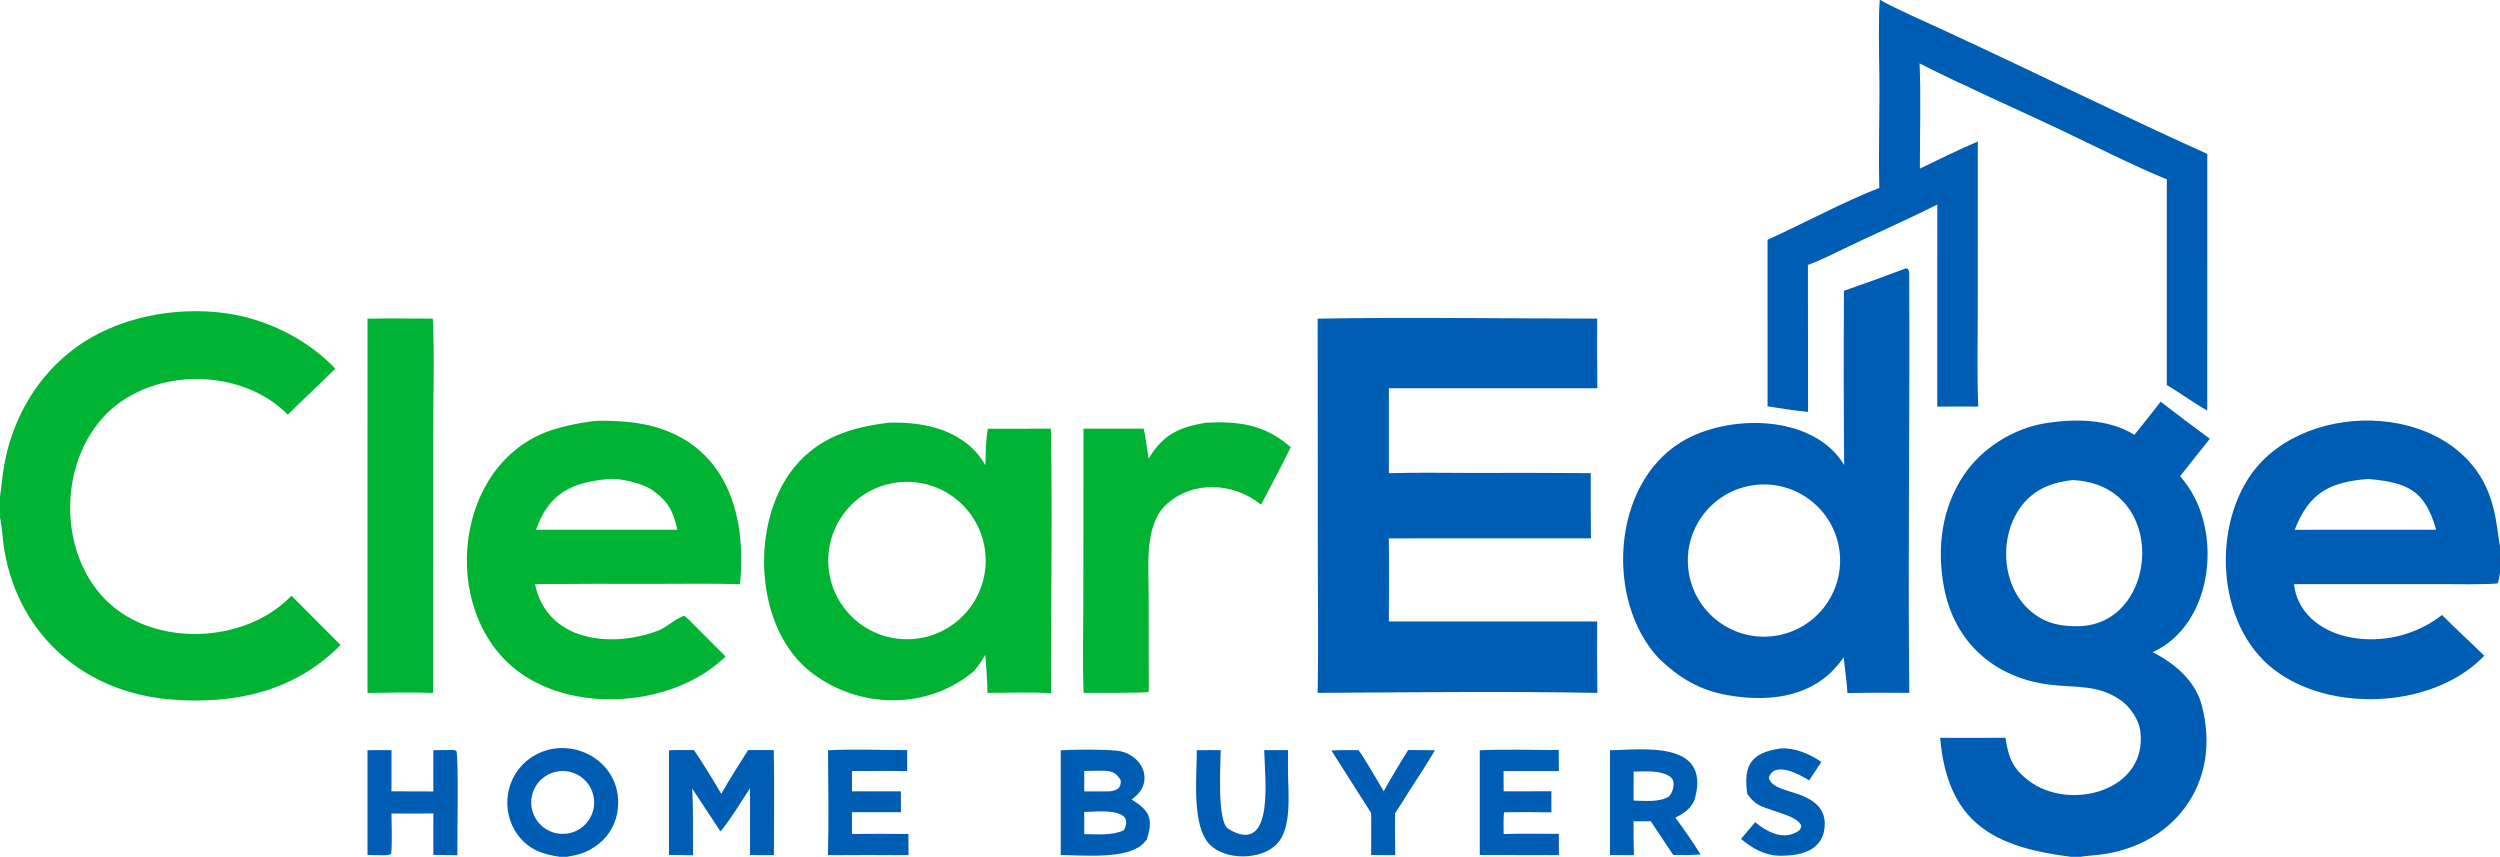
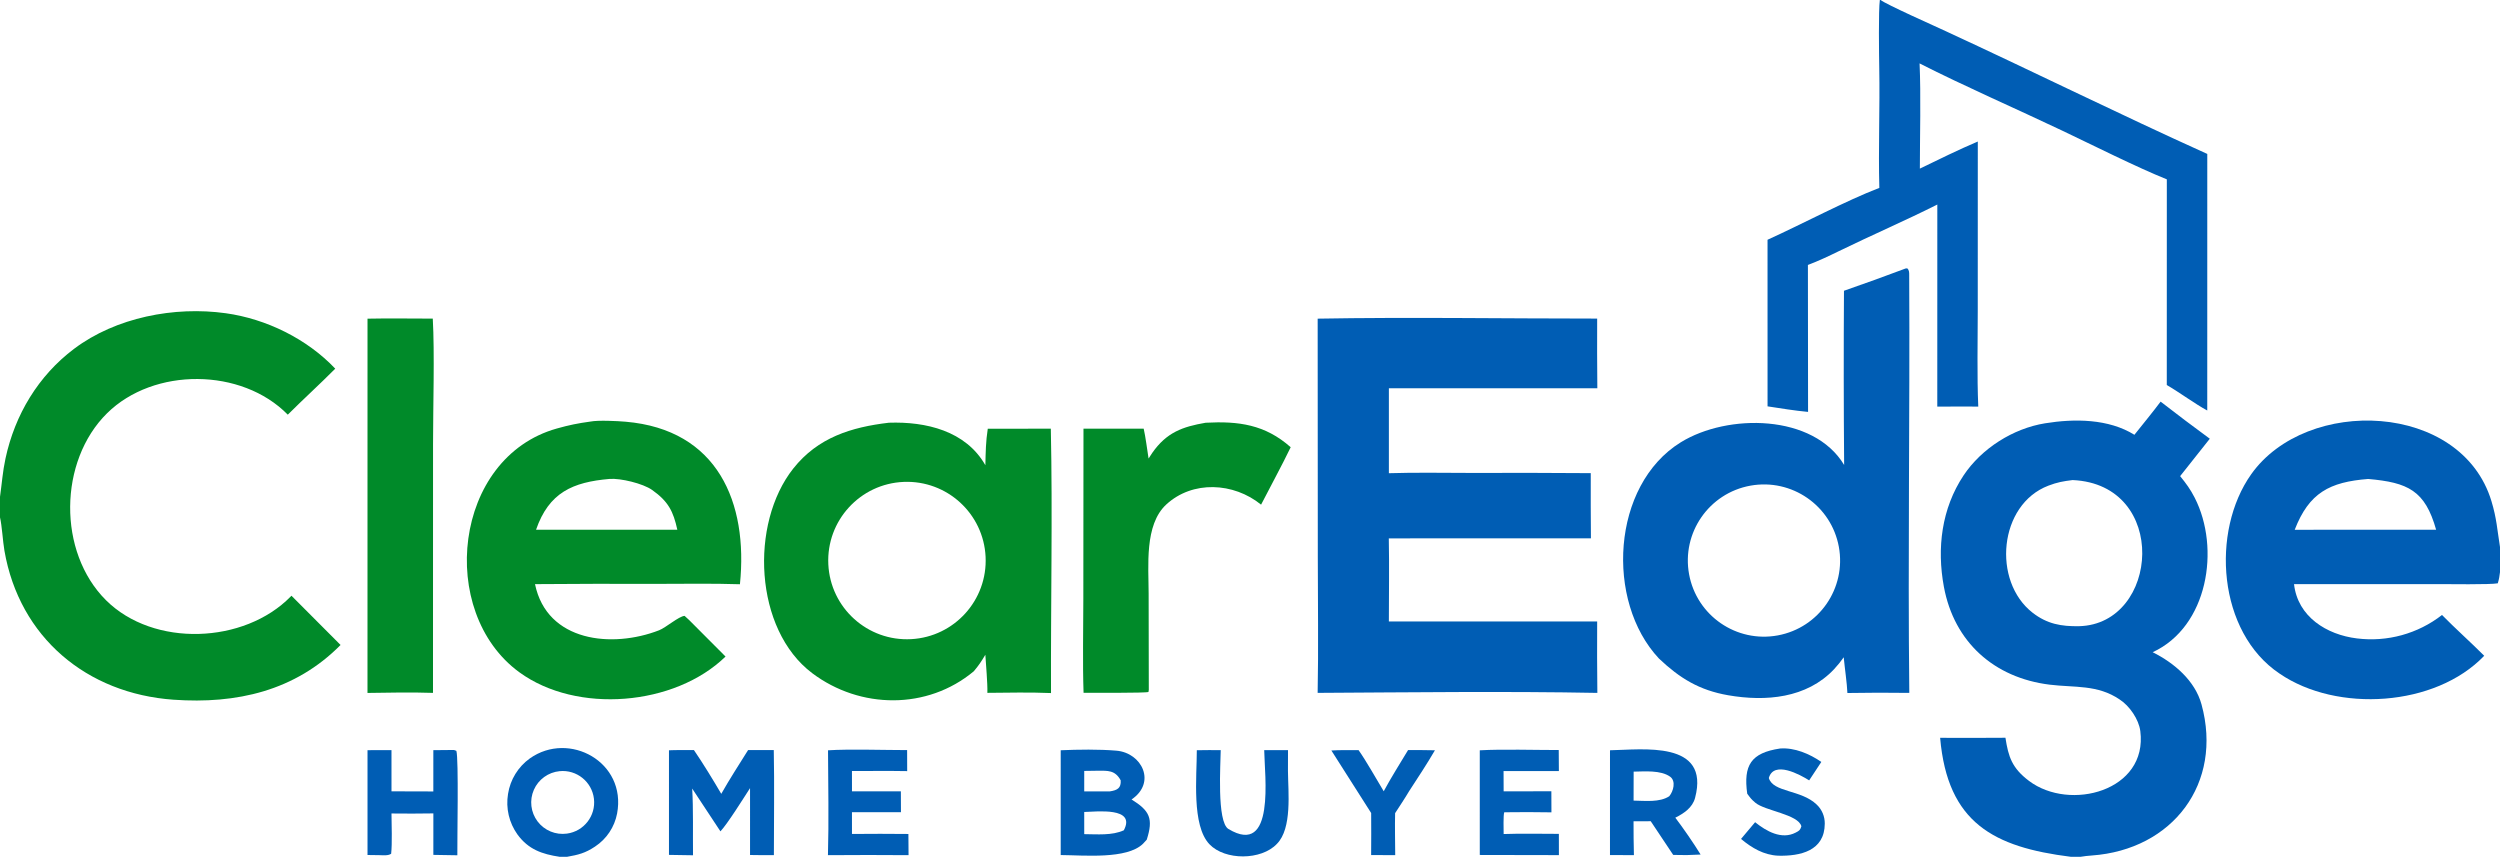
<svg xmlns="http://www.w3.org/2000/svg" width="1634" height="560" viewBox="0 0 1634 560">
  <path fill="#005db4" d="m1245.56 175.457 1.06-.038c1.32 1.311 1.22 2.672 1.23 4.593.51 90.897-.93 181.989.07 272.867-13.48-.192-26.98-.168-40.46.072-.27-6.562-1.75-16.32-2.4-23.364a68.6 68.6 0 0 1-6.31 7.802c-17.92 19.064-44.8 21.261-69.18 17.033-18.95-3.284-31.65-11.105-45.28-24-35.13-37.407-31.05-113.321 14.23-141.315 30.66-18.947 86.73-18.658 106.81 14.793-.31-37.952-.35-75.906-.11-113.859 13.51-4.68 26.96-9.542 40.34-14.584m-83.55 239.833c26.97-5.007 44.81-30.903 39.86-57.885s-30.81-44.866-57.81-39.977c-27.08 4.904-45.04 30.858-40.07 57.924 4.96 27.066 30.96 44.961 58.02 39.938" />
-   <path fill="#00b332" d="M581.006 276.286c24.077-.811 50.209 5.243 63.031 27.78.204-8.588.261-15.372 1.569-23.834l41.212-.051c1.201 55.924-.1 116.483.124 172.801-13.778-.572-27.79-.27-41.594-.136.174-6.647-.917-17.817-1.321-24.9-2.754 4.59-4.108 6.676-7.522 10.768-30.39 25.401-74.316 24.853-105.62 1.287-37.974-28.587-40.967-97.71-12.397-133.774 16.083-20.301 37.92-27.043 62.518-29.941m14.566 141.459c28.239-1.53 49.95-25.56 48.612-53.804-1.337-28.245-25.222-50.116-53.48-48.971-28.532 1.155-50.665 25.319-49.315 53.837s25.669 50.483 54.183 48.938" />
+   <path fill="#008a29" d="M581.006 276.286c24.077-.811 50.209 5.243 63.031 27.78.204-8.588.261-15.372 1.569-23.834l41.212-.051c1.201 55.924-.1 116.483.124 172.801-13.778-.572-27.79-.27-41.594-.136.174-6.647-.917-17.817-1.321-24.9-2.754 4.59-4.108 6.676-7.522 10.768-30.39 25.401-74.316 24.853-105.62 1.287-37.974-28.587-40.967-97.71-12.397-133.774 16.083-20.301 37.92-27.043 62.518-29.941m14.566 141.459c28.239-1.53 49.95-25.56 48.612-53.804-1.337-28.245-25.222-50.116-53.48-48.971-28.532 1.155-50.665 25.319-49.315 53.837s25.669 50.483 54.183 48.938" />
  <path fill="#005db4" d="M861.228 208.273c59.703-1.069 122.702-.037 182.682-.046-.08 15.174-.04 30.349.11 45.523l-136.246.009-.002 55.531c17.436-.575 36.814-.181 54.368-.184a6990 6990 0 0 1 77.58.146c-.05 14.207-.01 28.414.11 42.62l-99.562-.023-32.551.049c.359 17.749.049 36.487.043 54.311l136.15-.014c-.1 15.562-.05 31.125.12 46.686-59.073-1.155-123.586-.347-182.818-.019.586-28.978.101-59.601.104-88.683z" />
-   <path fill="#00b332" d="M385.935 275.531c5.073-.992 17.512-.369 22.953.099 60.165 5.166 80.187 52.731 74.733 106.234-17.786-.604-37.283-.239-55.173-.243a6504 6504 0 0 0-78.769.168c7.841 37.867 50.507 42.054 81.11 30.156 4.433-1.724 12.925-9.182 16.657-9.408l3.055 2.804 23.71 23.776c-33.192 32.331-97.199 37.713-134.791 10.259-53.895-39.361-43.181-140.315 24.56-159.311 7.989-2.24 13.581-3.392 21.955-4.534m-35.579 70.708 45.777.004 46.566-.013c-2.621-12.019-5.902-18.509-16.467-25.991-6.014-4.259-20.706-7.774-27.82-7.21-24.054 2.073-39.617 8.834-48.056 33.21" />
-   <path fill="#00b332" d="M788.048 276.3c21.508-1.139 38.817 1.168 55.547 16.005-5.749 11.953-13.211 25.545-19.349 37.539-17.936-14.574-44.813-15.981-62.033-.048-14.308 13.24-11.474 40.309-11.463 58.117l.103 62.999-.221 1.35c-1.454.78-37.859.523-42.414.551-.68-19.488-.149-41.677-.152-61.382l.096-111.232 39.353-.014c1.188 5.079 2.34 14.097 3.193 19.514a67 67 0 0 1 2.432-3.732c9.389-13.378 19.773-17.062 34.908-19.667" />
-   <path fill="#00b332" d="M240.209 208.287c13.8-.313 28.757-.031 42.653-.042 1.263 22.029.177 58.806.176 81.726l-.032 162.901c-14.016-.464-28.796-.201-42.816.034z" />
+   <path fill="#008a29" d="M385.935 275.531c5.073-.992 17.512-.369 22.953.099 60.165 5.166 80.187 52.731 74.733 106.234-17.786-.604-37.283-.239-55.173-.243a6504 6504 0 0 0-78.769.168c7.841 37.867 50.507 42.054 81.11 30.156 4.433-1.724 12.925-9.182 16.657-9.408l3.055 2.804 23.71 23.776c-33.192 32.331-97.199 37.713-134.791 10.259-53.895-39.361-43.181-140.315 24.56-159.311 7.989-2.24 13.581-3.392 21.955-4.534m-35.579 70.708 45.777.004 46.566-.013c-2.621-12.019-5.902-18.509-16.467-25.991-6.014-4.259-20.706-7.774-27.82-7.21-24.054 2.073-39.617 8.834-48.056 33.21" />
+   <path fill="#008a29" d="M788.048 276.3c21.508-1.139 38.817 1.168 55.547 16.005-5.749 11.953-13.211 25.545-19.349 37.539-17.936-14.574-44.813-15.981-62.033-.048-14.308 13.24-11.474 40.309-11.463 58.117l.103 62.999-.221 1.35c-1.454.78-37.859.523-42.414.551-.68-19.488-.149-41.677-.152-61.382l.096-111.232 39.353-.014c1.188 5.079 2.34 14.097 3.193 19.514a67 67 0 0 1 2.432-3.732c9.389-13.378 19.773-17.062 34.908-19.667" />
+   <path fill="#008a29" d="M240.209 208.287c13.8-.313 28.757-.031 42.653-.042 1.263 22.029.177 58.806.176 81.726l-.032 162.901c-14.016-.464-28.796-.201-42.816.034z" />
  <path fill="#005db4" d="M693.281 490.372c11.352-.507 25.119-.692 36.385.265 16.728 1.421 26.282 20.852 9.922 31.896 11.937 7.406 14.327 12.524 9.924 26.288a40 40 0 0 1-2.444 2.653c-10.57 10.323-38.557 7.485-53.793 7.39zm15.374 54.824c8.509.062 18.212 1.001 25.878-2.521 8.135-15.383-17.856-12.142-25.886-11.966zm-.003-41.318-.004 13.364 16.798.001c4.968-.758 7.359-2.23 7.038-7.217-3.672-6.751-8.419-6.283-15.052-6.275z" />
  <path fill="#005db4" d="M1052.29 490.376c21.02-.345 65.6-6.742 55.61 31.115-1.68 6.375-7.26 10.126-12.92 12.949 5.09 6.668 12.26 17.098 16.54 24.095l-8.76.331c-2.94.04-6.19-.068-9.16-.106l-14.68-22.01-11.24.052c-.02 7.375.06 14.751.25 22.124l-15.65-.069zm15.42 32.901c7.63.108 16.99 1.282 23.29-2.844 2.76-3.236 4.54-9.947.59-12.786-6.12-4.393-16.66-3.415-23.84-3.305z" />
  <path fill="#005db4" d="m488.945 490.259 16.791-.017c.468 22.259.06 46.282.079 68.671-4.972.111-10.563-.054-15.588-.084l.004-27.148-.005-16.558c-4.128 6.37-14.649 23.239-19.35 28.25l-18.46-27.971c.793 13.143.389 30.07.537 43.605l-15.715-.253.002-68.36c4.76-.242 11.424-.098 16.319-.129 5.753 8.381 12.769 19.867 17.858 28.591 5.396-9.535 11.696-19.268 17.528-28.597" />
  <path fill="#005db4" d="M295.222 490.198c1.499-.07 1.68-.042 3.064.538 1.581 5.337.499 58.744.633 68.27l-15.683-.256.012-27.111q-13.684.23-27.369.055c.066 7.067.518 19.728-.223 26.314-1.942 1.391-5.3.965-7.824.923l-7.625-.102.002-68.514 15.664-.046.01 26.943q13.67-.035 27.34.08l.008-26.982z" />
  <path fill="#005db4" d="M541.196 490.4c13.815-.904 37.153-.138 51.699-.139l.042 13.739c-11.838-.208-24.226-.051-36.101-.06l.019 13.288 31.95-.01.06 13.642a2779 2779 0 0 0-32.023.001l.01 14.215q18.439-.183 36.878.01l.105 13.85a3169 3169 0 0 0-52.688.003c.621-22.122.158-46.252.049-68.539" />
  <path fill="#005db4" d="M967.177 490.408c14.559-.848 36.493-.166 51.613-.185l.09 13.742-36.153.013.052 13.231 31.191-.026.05 13.763a946 946 0 0 0-30.84-.046c-.701 1.635-.41 11.738-.399 14.229 11.151-.43 24.759-.116 36.089-.115l.03 13.892-51.715-.102z" />
  <path fill="#005db4" d="m826.287 490.283 15.553-.003-.031 13.68c.117 13.806 2.842 37.44-7.242 47.614-10.164 10.789-33.907 10.921-44.078.221-11.749-12.361-8.226-44.336-8.251-61.446 4.999-.157 10.578-.05 15.628-.067-.08 8.872-2.663 46.908 5.042 51.539 30.817 18.524 23.594-35.161 23.379-51.538" />
  <path fill="#005db4" d="M1163.47 489.222c9.45-.715 19.33 3.506 26.95 8.776l-7.95 12.057c-5.9-3.732-23.13-13.176-26.37-1.533 2.86 9.502 21.07 7.488 31.31 17.366a16.82 16.82 0 0 1 5.26 12.427c-.06 17.934-16.14 21.318-30.45 20.964-9.43-.427-17.28-5.077-24.28-10.959a723 723 0 0 1 9.2-10.926c7.3 5.88 17.31 11.594 26.52 6.79 2.51-1.307 2.89-1.62 3.72-4.104-1.93-7.832-23.9-10.119-30.11-15.44-2.72-2.327-3.12-2.97-5.29-5.889-2.55-18.531 2.4-26.671 21.49-29.529" />
  <path fill="#005db4" d="M920.313 490.248c5.735-.091 11.792.074 17.554.135-5.02 8.655-11.474 18.445-16.937 26.83-2.72 4.635-6.147 9.703-9.084 14.269-.217 8.884.017 18.505.068 27.444l-15.737-.061c.132-9.082.025-18.367.018-27.467l-26.011-40.878c5.479-.355 12.191-.219 17.766-.252 4.836 6.781 11.92 19.401 16.448 26.899 4.734-8.806 10.711-18.283 15.915-26.919" />
  <path fill="#005db4" d="M1412.18 262.506c10.6 8.229 21.32 16.31 32.14 24.241q-9.75 12.172-19.38 24.451c3.88 4.789 6.7 8.577 9.54 14.156 16.84 33.011 8.7 84.244-27.49 100.928 14.13 7.051 27.68 18.648 31.91 34.08 14.16 51.652-18.82 95.037-71.76 98.796-1.84.13-5.5.475-7.24.842h-6.43c-50.2-6.295-80.58-22.037-85.4-77.761 14.15-.003 28.56.136 42.69-.044 1.92 12.501 4.29 19.834 15.43 28.226 26.64 20.06 77.69 6.606 72.72-32.557-.97-7.71-7.08-16.547-13.51-20.685-14.5-9.862-29.51-7.665-45.81-9.689-36.15-4.491-62.36-27.717-69.07-63.985-4.66-25.154-1.54-51.096 12.89-72.798 11.75-17.667 32.42-30.667 53.24-34.041 19.22-3.114 41.47-3.005 58.4 7.517 5.55-7.004 11.82-14.579 17.13-21.677m-53.24 146.769c52.47-1.386 58.91-92.683-4.28-95.503-6.16.755-10.05 1.448-15.82 3.648-32.52 12.393-36.82 62.413-10.37 83.025 9.5 7.403 18.81 9.047 30.47 8.83" />
-   <path fill="#00b332" d="M0 324.729c1.247-8.762 1.71-16.336 3.602-25.122 6.14-28.511 21.387-53.981 44.81-71.618 27.302-20.558 65.681-27.934 99.172-23.257 26.454 3.694 53.089 16.739 71.532 36.225-10.369 10.445-20.893 19.959-31.014 30.075-30.091-30.72-87.564-31.134-118.15-.907-31.667 31.296-32.357 90.638-.683 122.167 31.123 30.979 90.41 28.617 120.746-2.421q.245-.251.487-.505l32.093 32.191c-29.797 30.109-68.104 38.675-109.174 35.777-56.668-4-100.713-40.712-110.526-97.403-1.074-6.206-1.593-16.293-2.895-21.78z" />
+   <path fill="#008a29" d="M0 324.729c1.247-8.762 1.71-16.336 3.602-25.122 6.14-28.511 21.387-53.981 44.81-71.618 27.302-20.558 65.681-27.934 99.172-23.257 26.454 3.694 53.089 16.739 71.532 36.225-10.369 10.445-20.893 19.959-31.014 30.075-30.091-30.72-87.564-31.134-118.15-.907-31.667 31.296-32.357 90.638-.683 122.167 31.123 30.979 90.41 28.617 120.746-2.421q.245-.251.487-.505l32.093 32.191c-29.797 30.109-68.104 38.675-109.174 35.777-56.668-4-100.713-40.712-110.526-97.403-1.074-6.206-1.593-16.293-2.895-21.78z" />
  <path fill="#005db4" d="M1623.68 428.62c-31.91 33.409-96.22 37.336-133.71 11.671-40.52-27.084-45.06-92.954-18.59-130.314 36.22-51.104 137.37-47.38 157.03 17.587 3.48 11.507 3.73 18.516 5.59 29.972v16.439c-.39 2.966-.57 4.347-1.45 7.275-4.62.941-32.76.524-39.72.518l-93.45.014c2.39 21.287 21.31 33.07 41.1 35.486a75.28 75.28 0 0 0 55.61-15.319c8.52 8.704 18.63 17.667 27.59 26.671m-123.86-82.358 45.22-.026 47.21-.003c-7.23-25.653-18.38-30.888-44.41-33.178-25.2 1.974-38.66 9.017-48.02 33.207" />
  <path fill="#005db4" d="M1228.66 0h.53c2.74 2.496 37.54 18.064 42.94 20.555 56.78 26.239 113.61 54.35 170.55 80.054l-.02 167.699c-7.89-4.246-17.91-11.698-26.45-16.651l.03-134.434c-19.58-7.874-48.43-22.349-68.13-31.726-30.22-14.389-63.93-29.016-93.48-44.061.94 20.749.2 47.55.19 68.769 12.24-5.93 25.42-12.425 37.87-17.704l-.03 110.095c-.01 20.032-.53 43.372.34 63.144-8.87-.087-17.9.013-26.79.025l.02-132.078c-21.06 10.589-42.99 20.043-64.2 30.397-6.55 3.201-13.57 6.537-20.38 9.086l.1 96.055c-8.84-.832-17.7-2.29-26.48-3.635l-.01-108.882c22-9.933 51.67-25.739 73.08-33.899-.71-25.398.42-52.684-.06-78.317-.15-8.604-.55-37.818.38-44.492" />
  <path fill="#005db4" d="M365.747 560c-11.406-1.733-20.345-4.764-27.521-14.568a35.52 35.52 0 0 1-6.174-26.538 35.19 35.19 0 0 1 14.26-23.197c25.628-18.161 63.343 2.334 57.025 36.001a33.32 33.32 0 0 1-14.44 21.638c-6.325 4.233-10.92 5.393-18.228 6.664zm4.805-15.155c11.105-1.504 18.958-11.626 17.653-22.754s-11.286-19.161-22.438-18.056a20.549 20.549 0 1 0 4.785 40.81" />
</svg>
